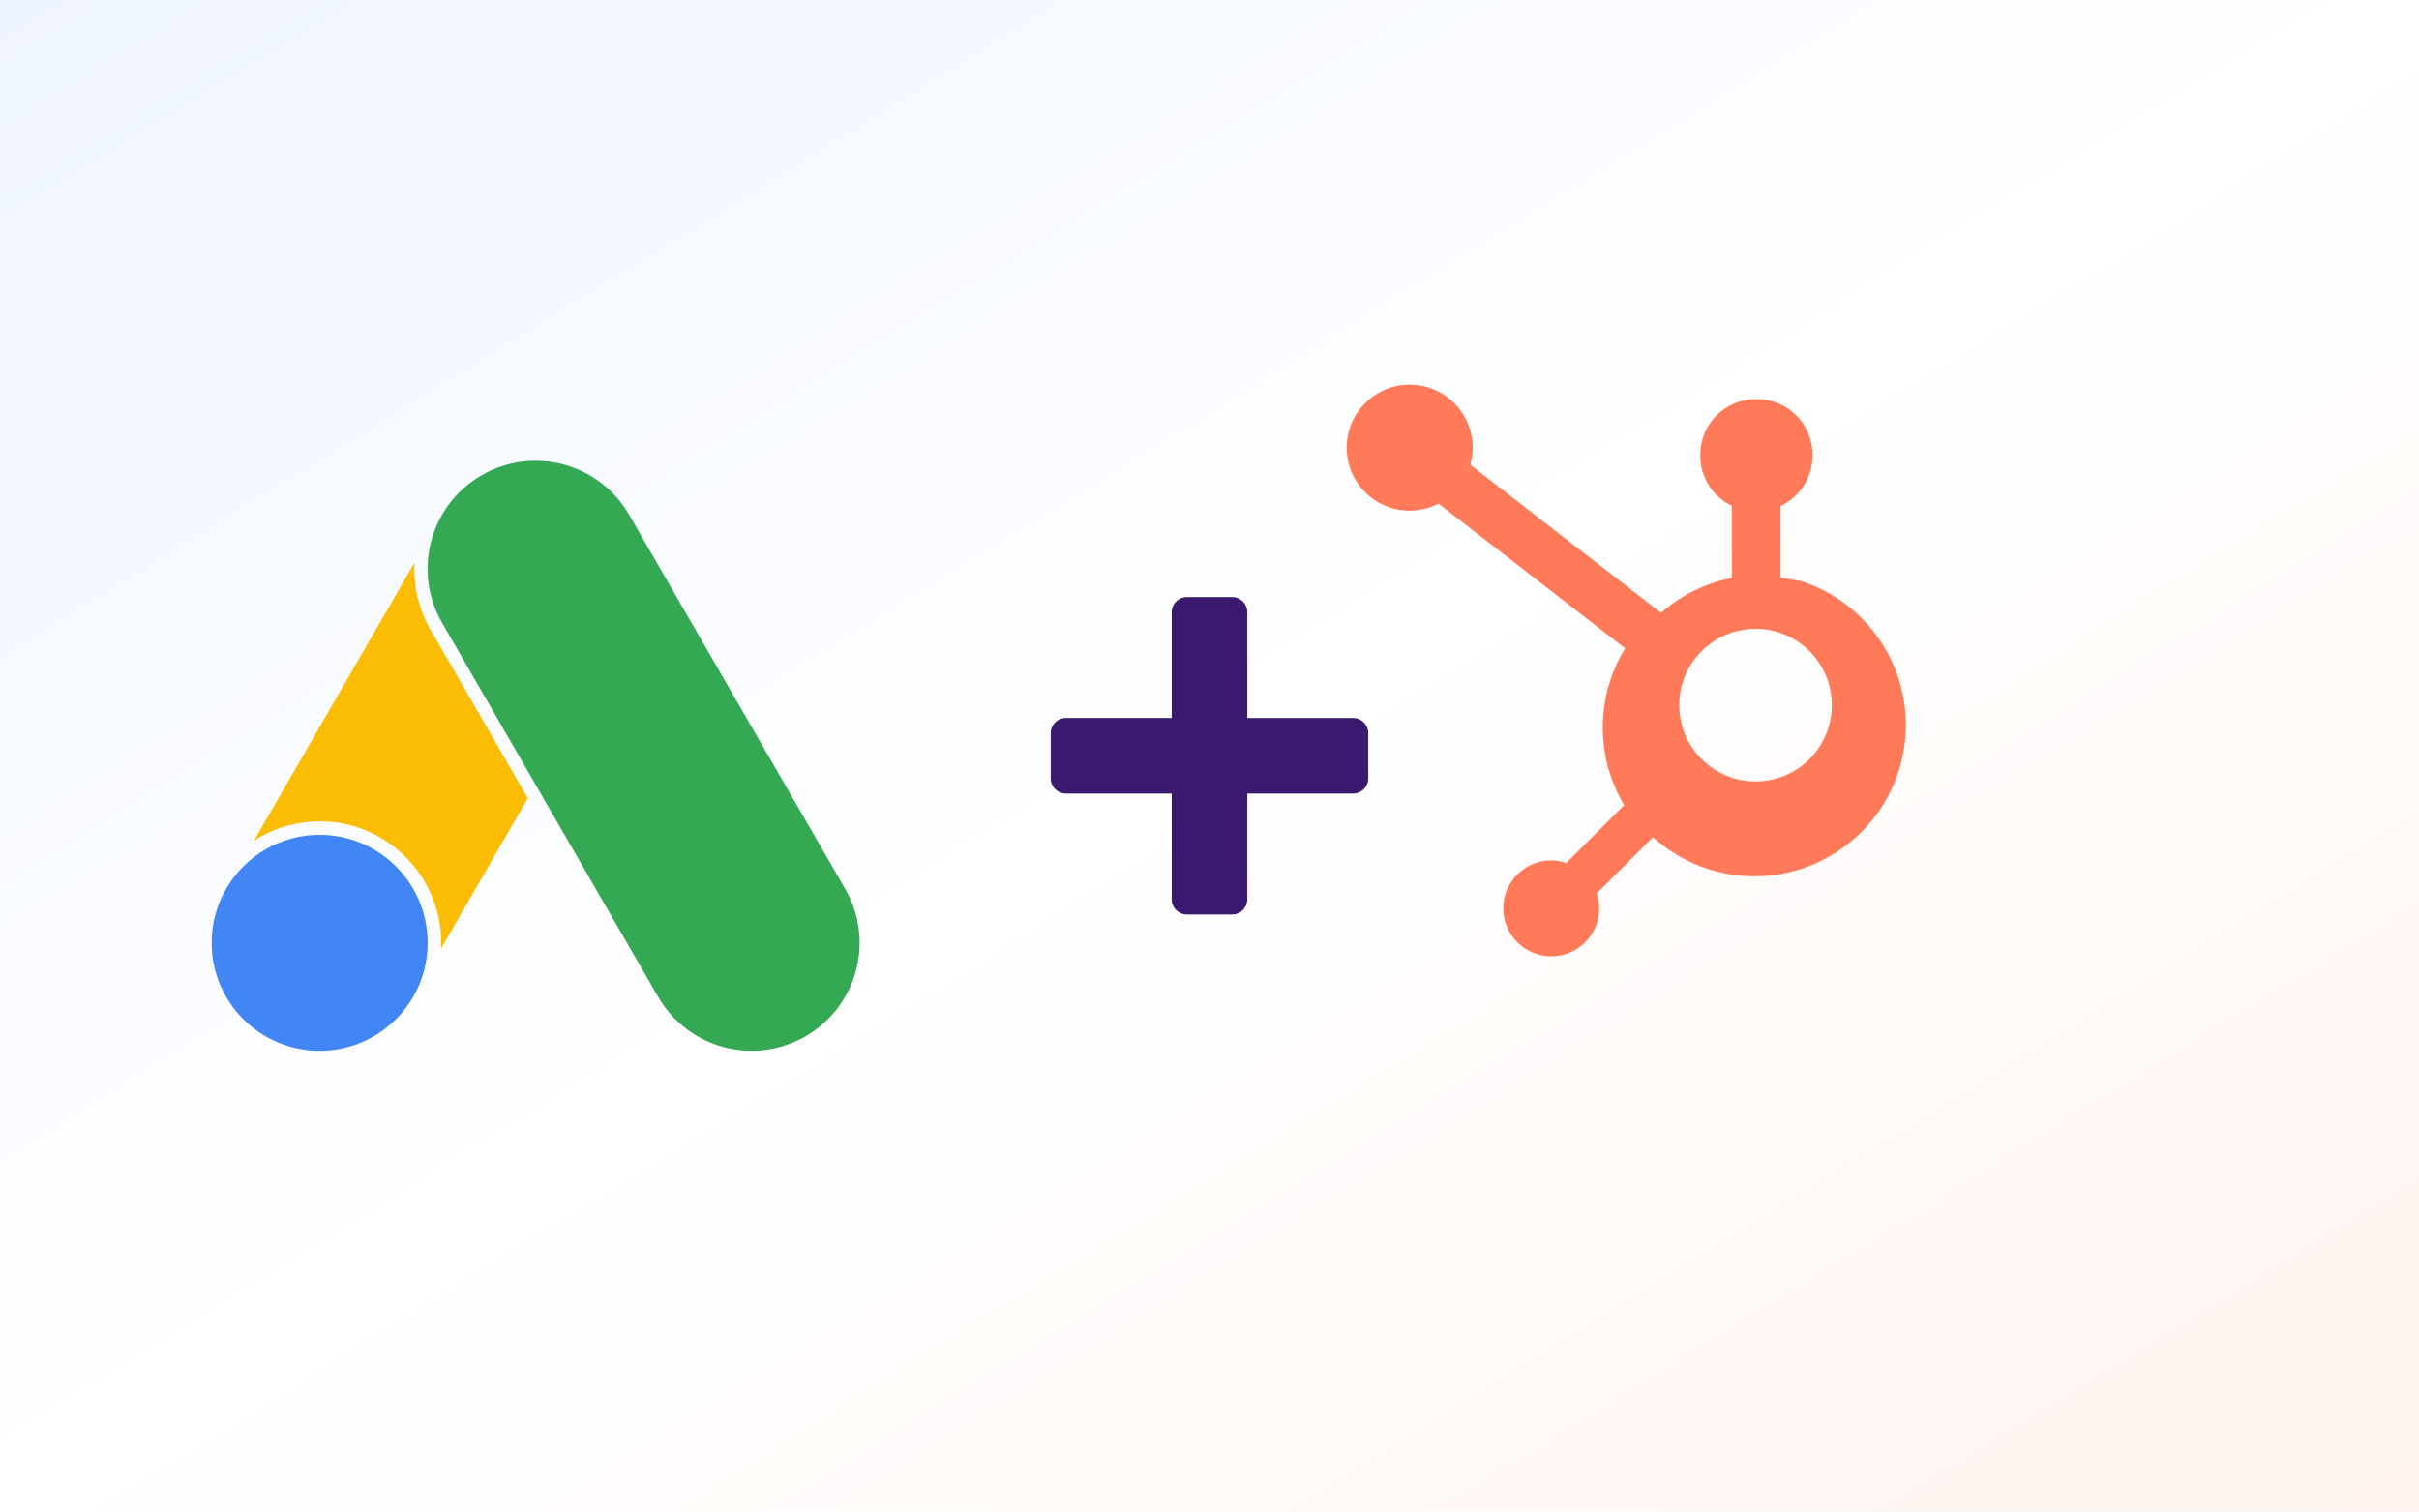
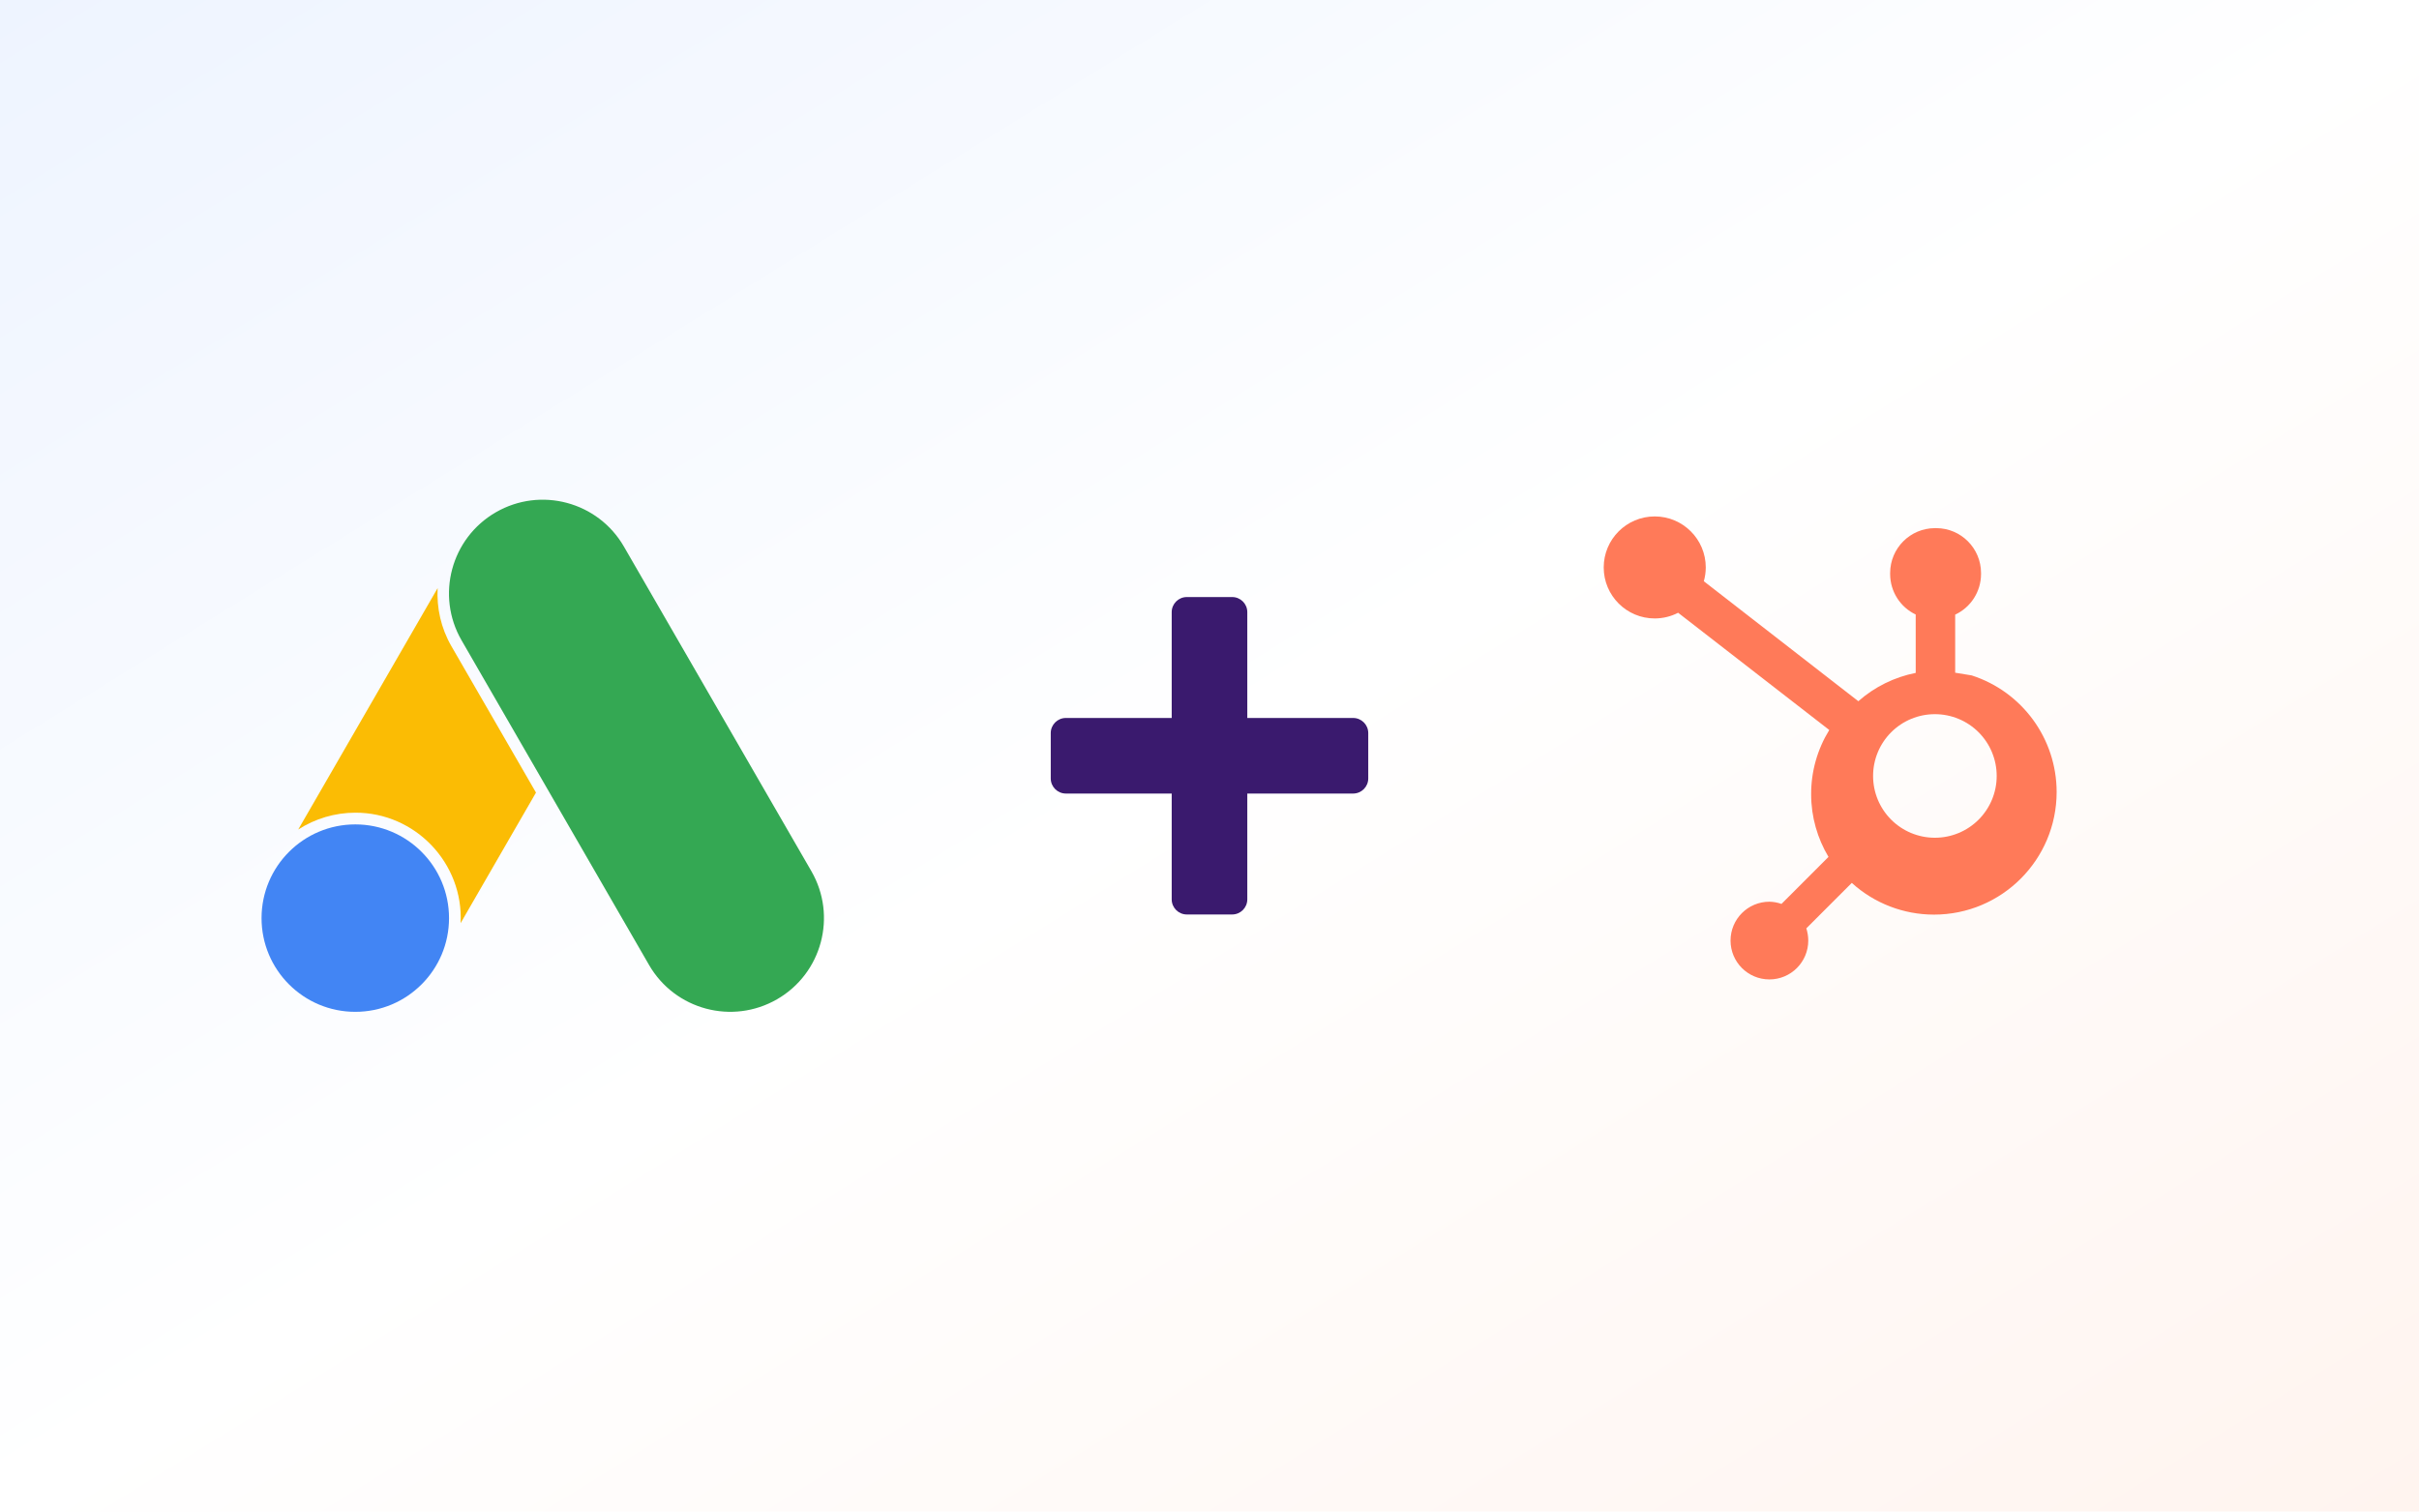
<svg xmlns="http://www.w3.org/2000/svg" viewBox="0 0 640 400" role="img" aria-label="Google Ads plus HubSpot">
  <defs>
    <linearGradient id="gads-hs-plus-bg" x1="0" y1="0" x2="1" y2="1">
      <stop offset="0%" stop-color="#eef4ff" />
      <stop offset="50%" stop-color="#ffffff" />
      <stop offset="100%" stop-color="#fff4ef" />
    </linearGradient>
  </defs>
  <rect width="640" height="400" fill="url(#gads-hs-plus-bg)" />
-   <svg x="56" y="100" width="200" height="200" viewBox="0 0 28 24">
+   <g transform="translate(156 200) scale(6.2) translate(-14 -12)">
    <circle cx="4" cy="18.93" r="4" fill="#4285F4" />
    <path fill="#FBBC04" d="M7.514 4.844 1.565 15.148A4.5 4.5 0 0 1 4 14.43c2.56-.008 4.625 2.158 4.494 4.715l3.217-5.573-3.61-6.25c-.45-.779-.632-1.639-.587-2.478z" />
    <path fill="#34A853" d="M23.464 16.929 15.463 3.072C14.359 1.159 11.912.503 9.999 1.607S7.43 5.159 8.534 7.072l8.001 13.857c1.105 1.913 3.551 2.568 5.464 1.464 1.914-1.104 2.568-3.551 1.465-5.464z" />
-   </svg>
+   </g>
  <g transform="translate(320 200)" fill="#3a1a6e">
    <rect x="-10" y="-42" width="20" height="84" rx="4" />
    <rect x="-42" y="-10" width="84" height="20" rx="4" />
  </g>
-   <svg x="350" y="100" width="160" height="160" viewBox="0 0 24 24" overflow="visible">
+   <g transform="translate(484 200) scale(5.4) translate(-12 -12)">
    <path fill="#FF7A59" d="M18.164 7.93V5.084a2.198 2.198 0 001.267-1.978v-.067A2.2 2.2 0 0017.238.845h-.067a2.2 2.2 0 00-2.193 2.193v.067a2.196 2.196 0 001.252 1.973l.001 2.861a6.01 6.01 0 00-2.812 1.388l-7.57-5.88a2.483 2.483 0 00.095-.676 2.5 2.5 0 00-5 0 2.5 2.5 0 002.5 2.5c.4-.001.794-.097 1.146-.279l7.405 5.745a5.97 5.97 0 00-.888 3.15c0 1.12.313 2.17.85 3.07l-2.303 2.304a1.864 1.864 0 00-.592-.108 1.904 1.904 0 101.904 1.904c0-.21-.037-.41-.094-.6l2.226-2.226a5.994 5.994 0 004.026 1.554 6.01 6.01 0 006.011-6.01 6.007 6.007 0 00-4.163-5.713zM17.17 16.018a3.026 3.026 0 01-3.028-3.028 3.026 3.026 0 013.028-3.028 3.026 3.026 0 013.028 3.028 3.026 3.026 0 01-3.028 3.028z" />
-   </svg>
+   </g>
</svg>
